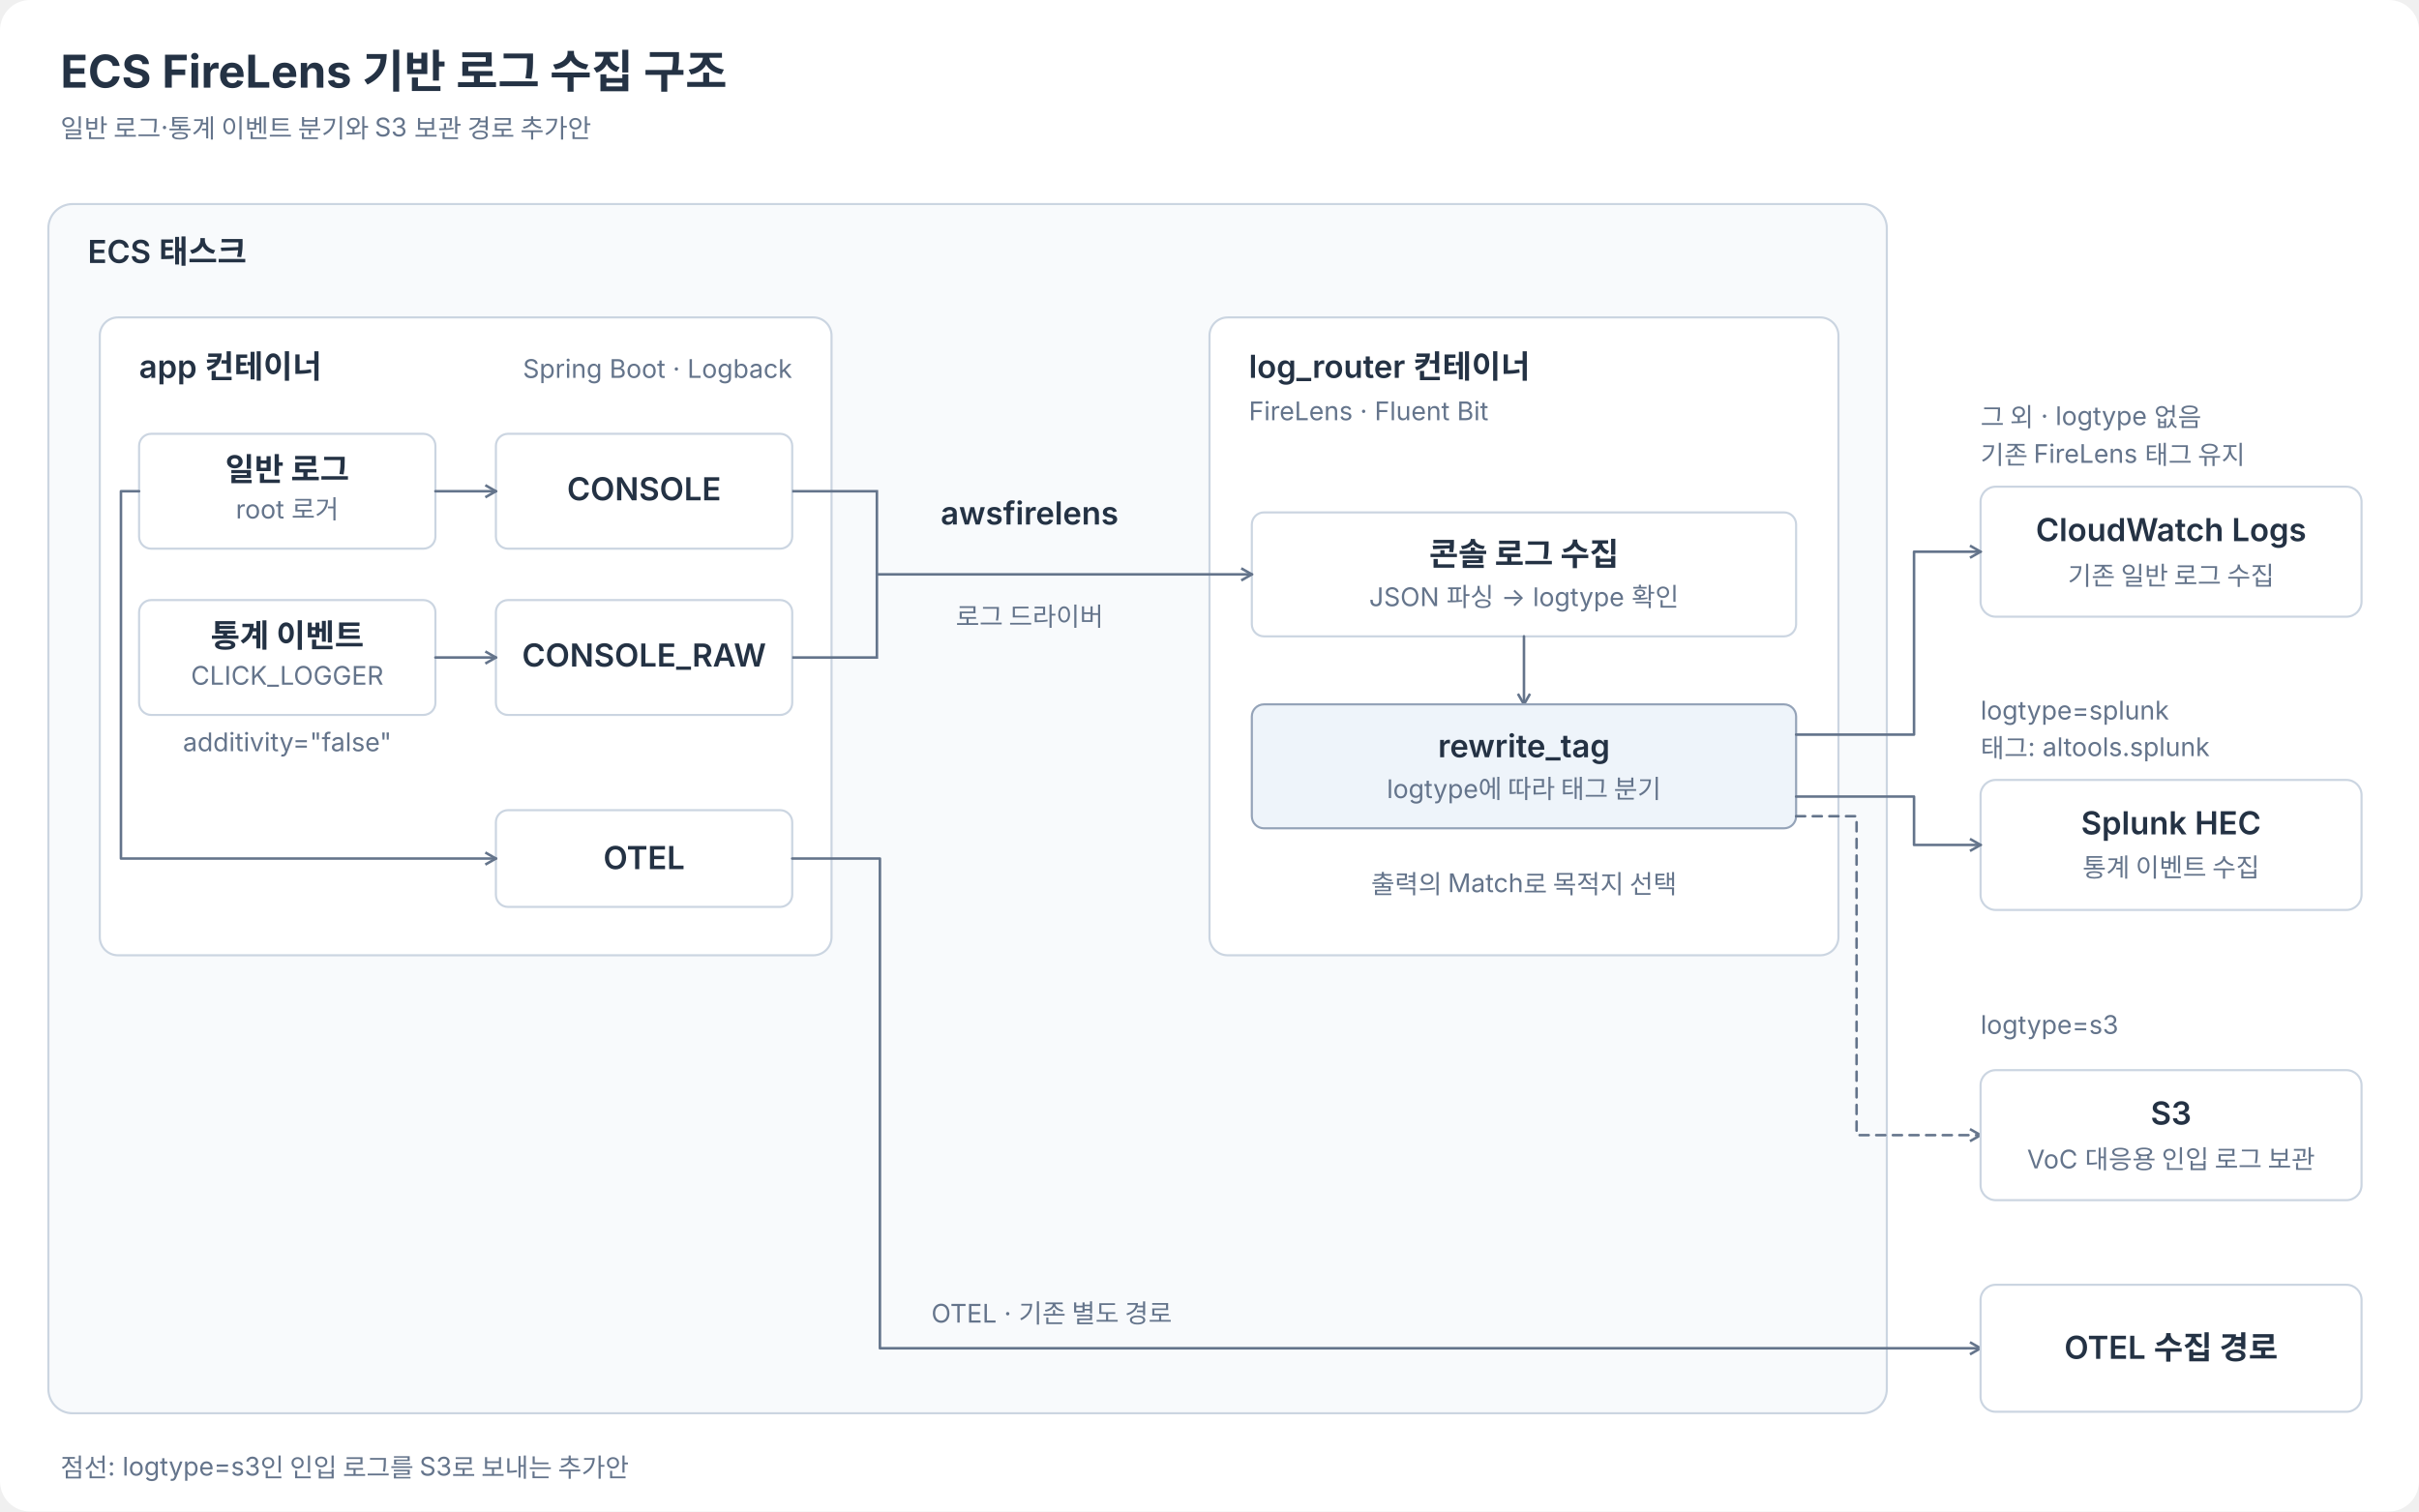
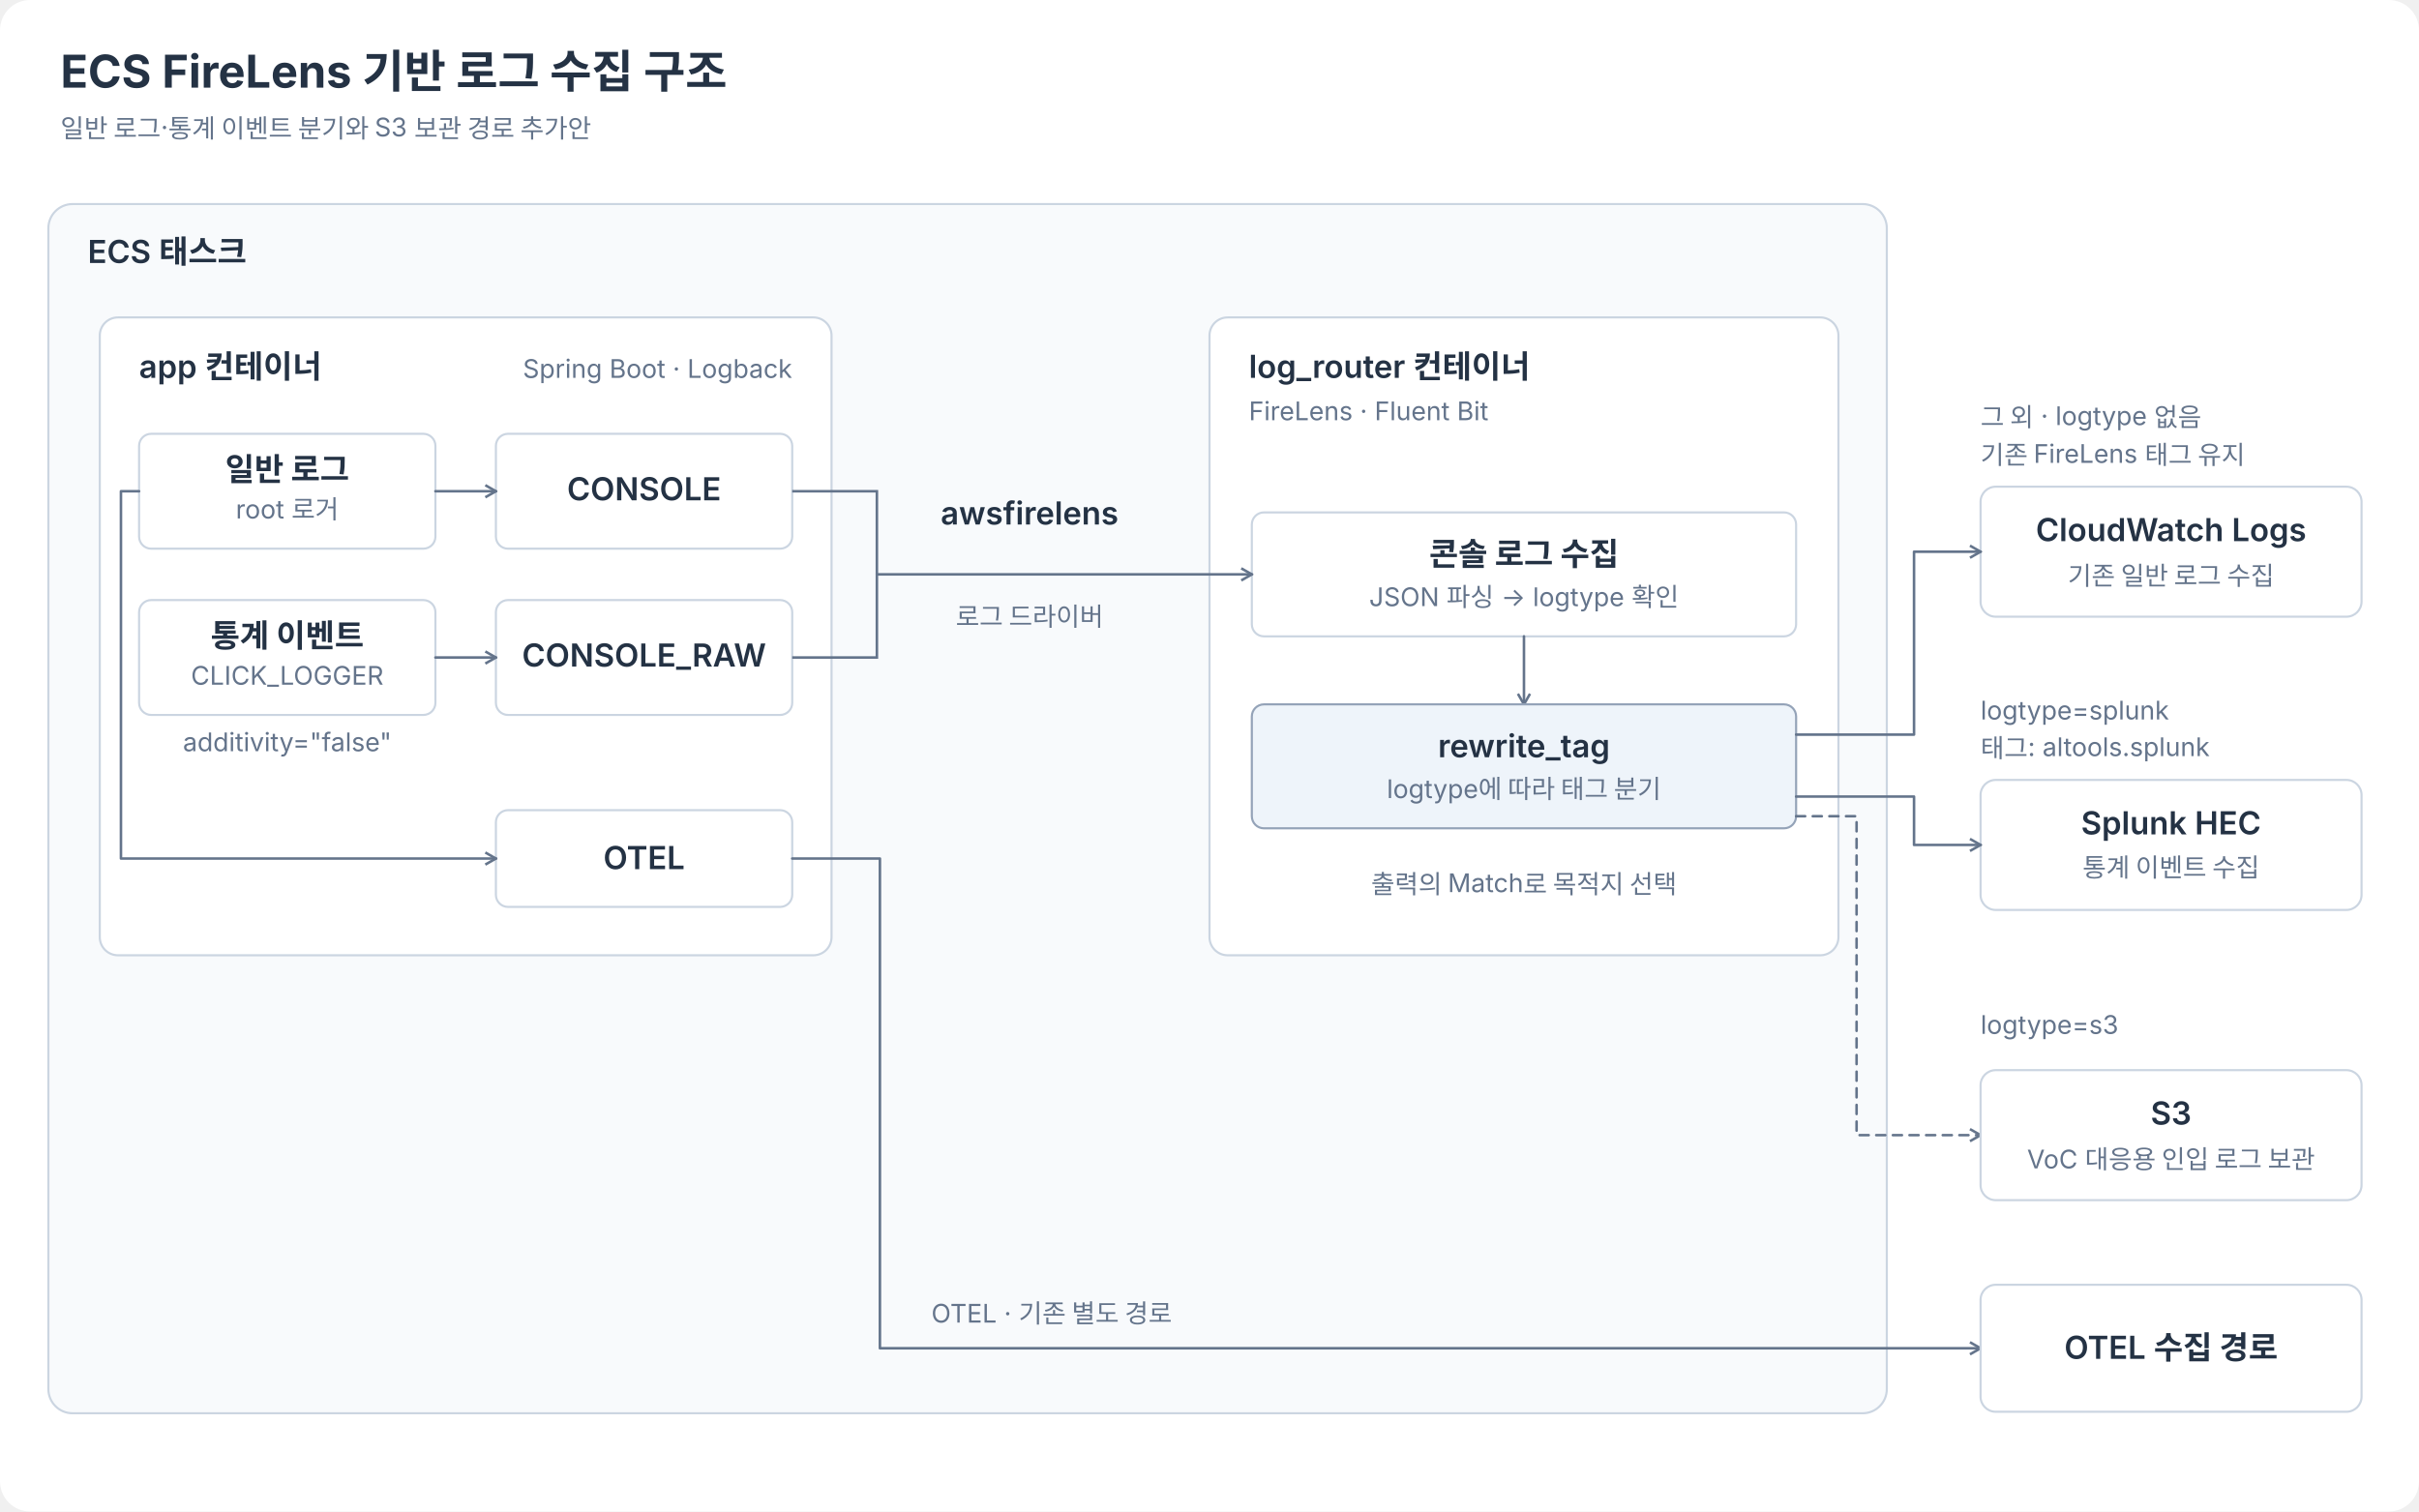
<svg xmlns="http://www.w3.org/2000/svg" width="1600" height="1000" viewBox="0 0 1600 1000" role="img" aria-labelledby="title desc">
  <defs>
    <marker id="arrow" markerWidth="10" markerHeight="10" refX="9" refY="5" orient="auto" markerUnits="userSpaceOnUse">
      <path d="M2 1 L9 5 L2 9" fill="none" stroke="#64748b" stroke-width="1.7" />
    </marker>
    <style>
text {font-family: -apple-system, BlinkMacSystemFont, 'Apple SD Gothic Neo', 'Noto Sans KR', sans-serif; fill:#243244;}
.heading {font-size:30px;font-weight:650;}
.label {font-size:21px;font-weight:600;}
.small {font-size:17px;fill:#64748b;}
.center {text-anchor:middle;}
.box {fill:white;stroke:#cbd5e1;stroke-width:1.4;}
.line {fill:none;stroke:#64748b;stroke-width:1.7;stroke-linejoin:round;stroke-linecap:round;marker-end:url(#arrow);}
</style>
  </defs>
  <rect width="1600" height="1000" rx="20" fill="#fff" />
  <text class="heading" x="40" y="58">ECS FireLens 기반 로그 수집 구조</text>
  <text class="small" x="40" y="91">일반 로그·통계 이벤트 분기와 S3 보관 경로 추가안</text>
  <rect x="32" y="135" width="1216" height="800" rx="16" fill="#f8fafc" stroke="#cbd5e1" stroke-width="1.4" />
  <text class="label" x="58" y="174">ECS 태스크</text>
  <rect class="box" x="66" y="210" width="484" height="422" rx="12" />
  <text class="label" x="92" y="250">app 컨테이너</text>
  <text class="small" x="524" y="250" text-anchor="end">Spring Boot · Logback</text>
  <rect class="box" x="92" y="287" width="196" height="76" rx="8" />
  <text class="label center" x="190" y="318">일반 로그</text>
  <text class="small center" x="190" y="343">root 로거</text>
  <rect class="box" x="328" y="287" width="196" height="76" rx="8" />
  <text class="label center" x="426" y="331">CONSOLE</text>
  <path class="line" d="M288 325 H328" />
  <rect class="box" x="92" y="397" width="196" height="76" rx="8" />
  <text class="label center" x="190" y="428">통계 이벤트</text>
  <text class="small center" x="190" y="453">CLICK_LOGGER</text>
  <text class="small center" x="190" y="497">additivity="false"</text>
  <rect class="box" x="328" y="397" width="196" height="76" rx="8" />
  <text class="label center" x="426" y="441">CONSOLE_RAW</text>
  <path class="line" d="M288 435 H328" />
  <rect class="box" x="328" y="536" width="196" height="64" rx="8" />
  <text class="label center" x="426" y="575">OTEL</text>
  <path class="line" d="M92 325 H80 V568 H328" />
  <path d="M524 325 H580 V380 M524 435 H580 V380" fill="none" stroke="#64748b" stroke-width="1.7" />
  <text class="label center" x="681" y="347">awsfirelens</text>
  <text class="small center" x="681" y="414">로그 드라이버</text>
  <rect class="box" x="800" y="210" width="416" height="422" rx="12" />
  <text class="label" x="826" y="250">log_router 컨테이너</text>
  <text class="small" x="826" y="278">FireLens · Fluent Bit</text>
  <rect class="box" x="828" y="339" width="360" height="82" rx="8" />
  <text class="label center" x="1008" y="374">콘솔 로그 수집</text>
  <text class="small center" x="1008" y="401">JSON 파싱 → logtype 확인</text>
  <path class="line" d="M1008 421 V466" />
  <rect x="828" y="466" width="360" height="82" rx="8" fill="#eef4fa" stroke="#94a3b8" stroke-width="1.4" />
  <text class="label center" x="1008" y="501">rewrite_tag</text>
  <text class="small center" x="1008" y="528">logtype에 따라 태그 분기</text>
  <text class="small center" x="1008" y="591">출력의 Match로 목적지 선택</text>
  <rect class="box" x="1310" y="322" width="252" height="86" rx="10" />
  <text class="label center" x="1436" y="358">CloudWatch Logs</text>
  <text class="small center" x="1436" y="387">기존 일반 로그 수집</text>
  <path class="line" d="M1188 486 H1266 V365 H1310" />
  <text class="small" x="1310" y="282">그 외 · logtype 없음</text>
  <text class="small" x="1310" y="307">기존 FireLens 태그 유지</text>
  <rect class="box" x="1310" y="516" width="252" height="86" rx="10" />
  <text class="label center" x="1436" y="552">Splunk HEC</text>
  <text class="small center" x="1436" y="580">통계 이벤트 수집</text>
  <path class="line" d="M1188 527 H1266 V559 H1310" />
  <text class="small" x="1310" y="476">logtype=splunk</text>
  <text class="small" x="1310" y="501">태그: altools.splunk</text>
  <path class="line" d="M1188 540 H1228 V751 H1310" stroke-dasharray="6 5" />
  <text class="small" x="1310" y="684">logtype=s3</text>
  <rect class="box" x="1310" y="708" width="252" height="86" rx="10" />
  <text class="label center" x="1436" y="744">S3</text>
  <text class="small center" x="1436" y="773">VoC 대응용 인입 로그 보관</text>
  <path class="line" d="M524 568 H582 V892 H1310" />
  <text class="small" x="616" y="875">OTEL · 기존 별도 경로</text>
  <rect class="box" x="1310" y="850" width="252" height="84" rx="10" />
  <text class="label center" x="1436" y="899">OTEL 수집 경로</text>
  <path class="line" d="M580 380 H828" />
-   <text class="small" x="40" y="977">점선: logtype=s3인 인입 로그를 S3로 보내는 추가안</text>
</svg>
